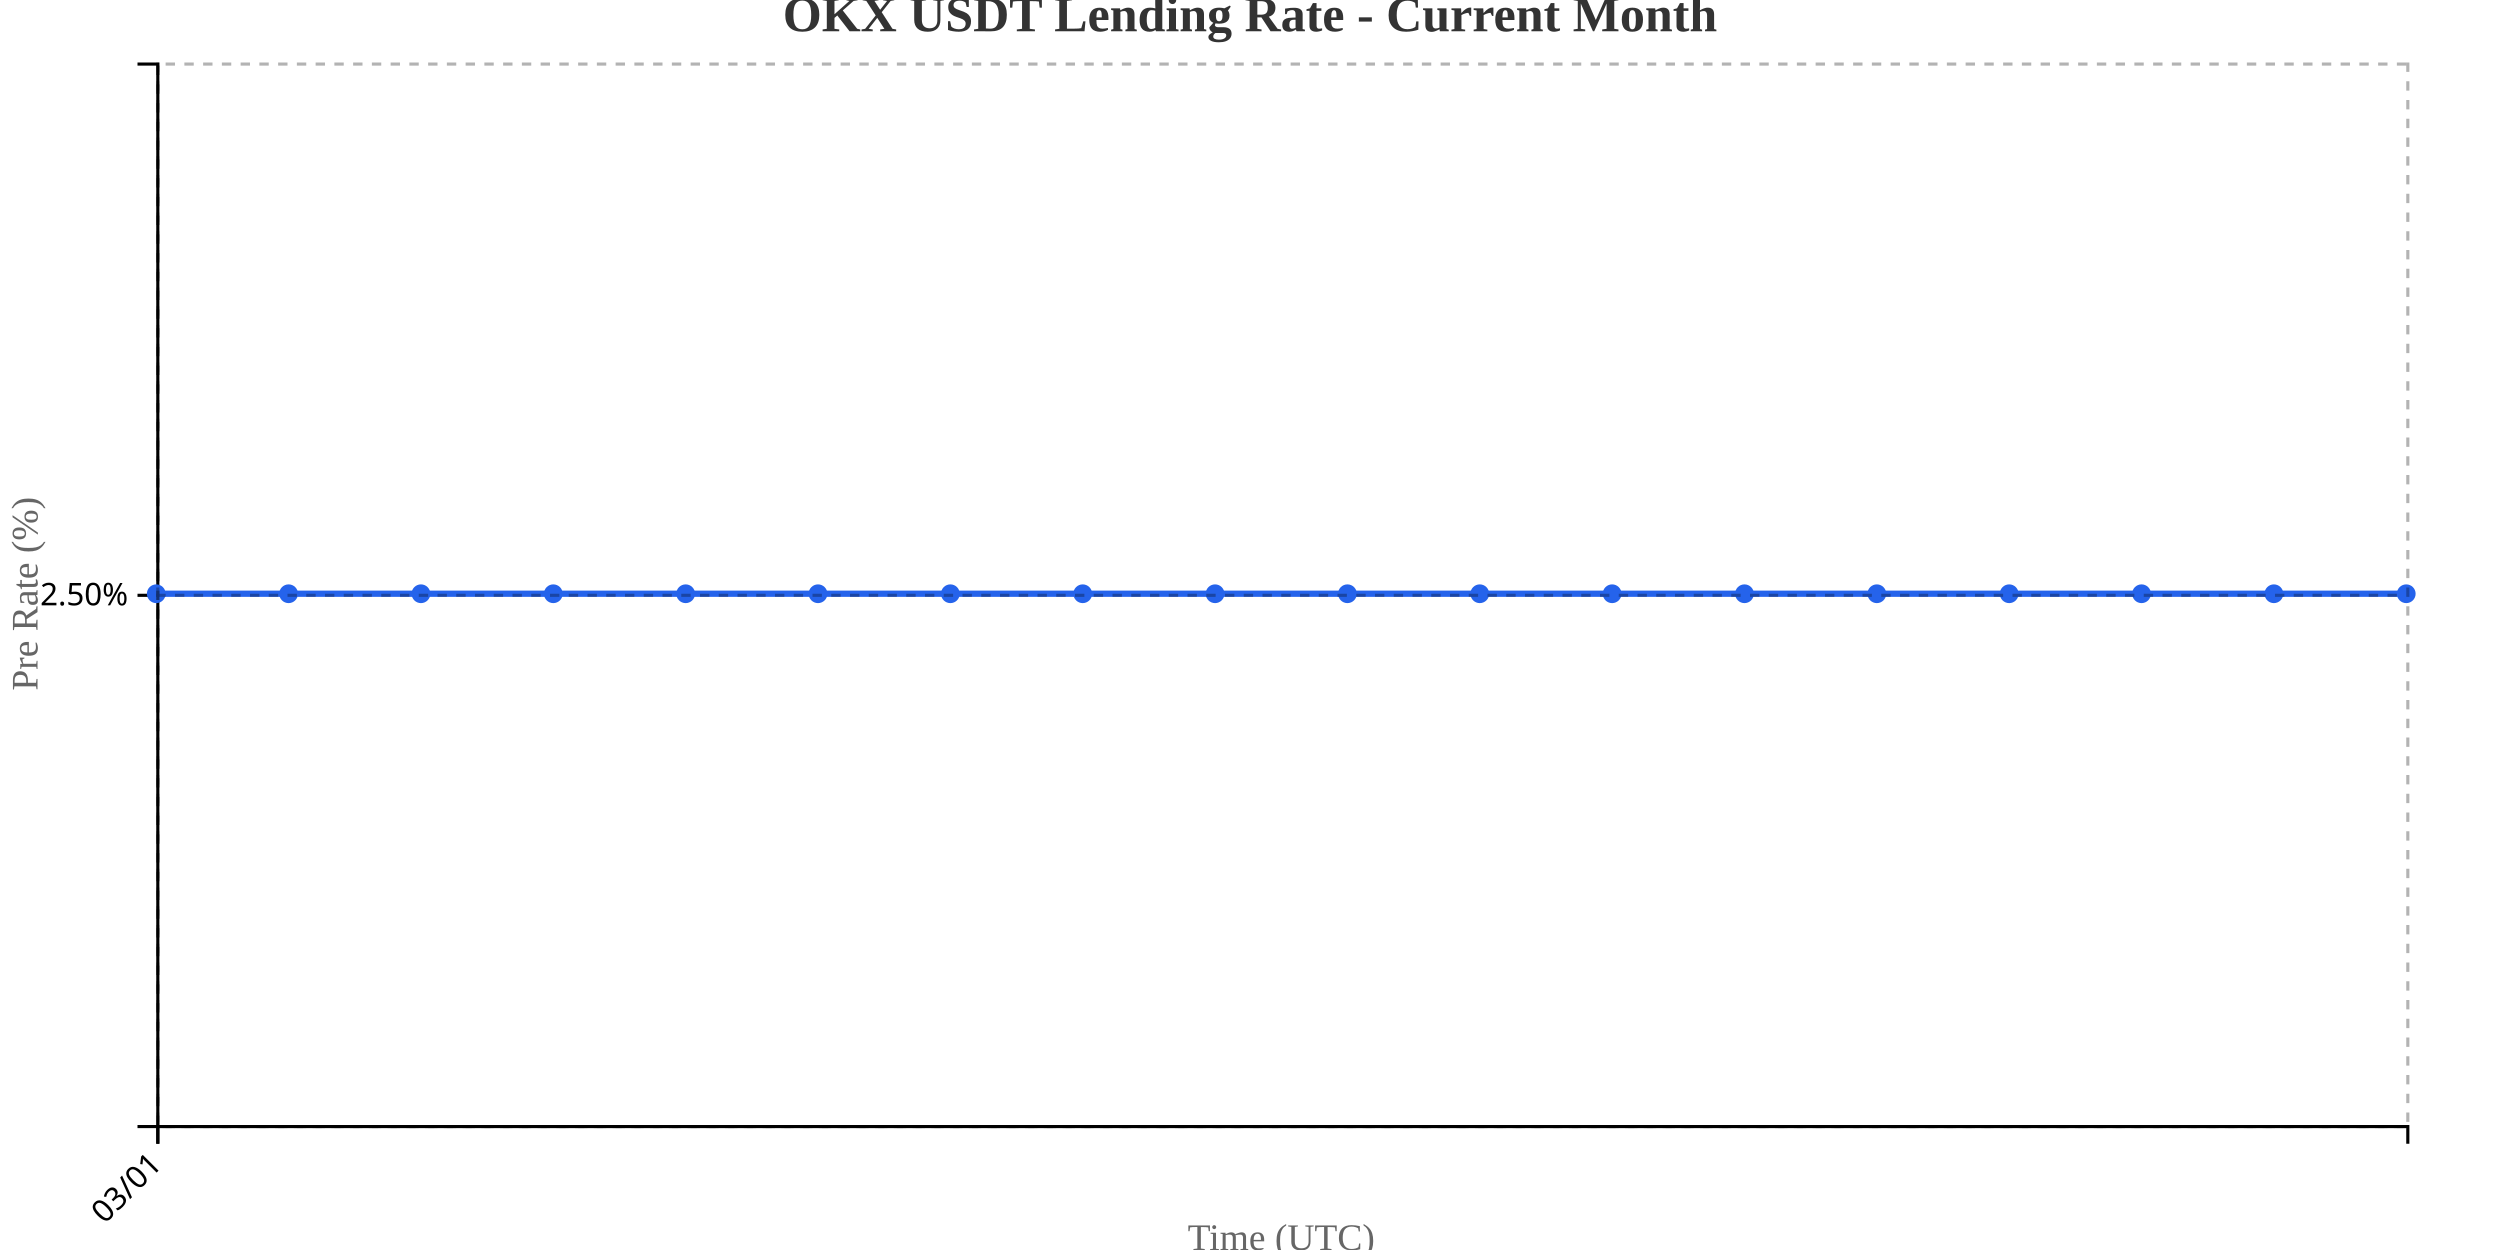
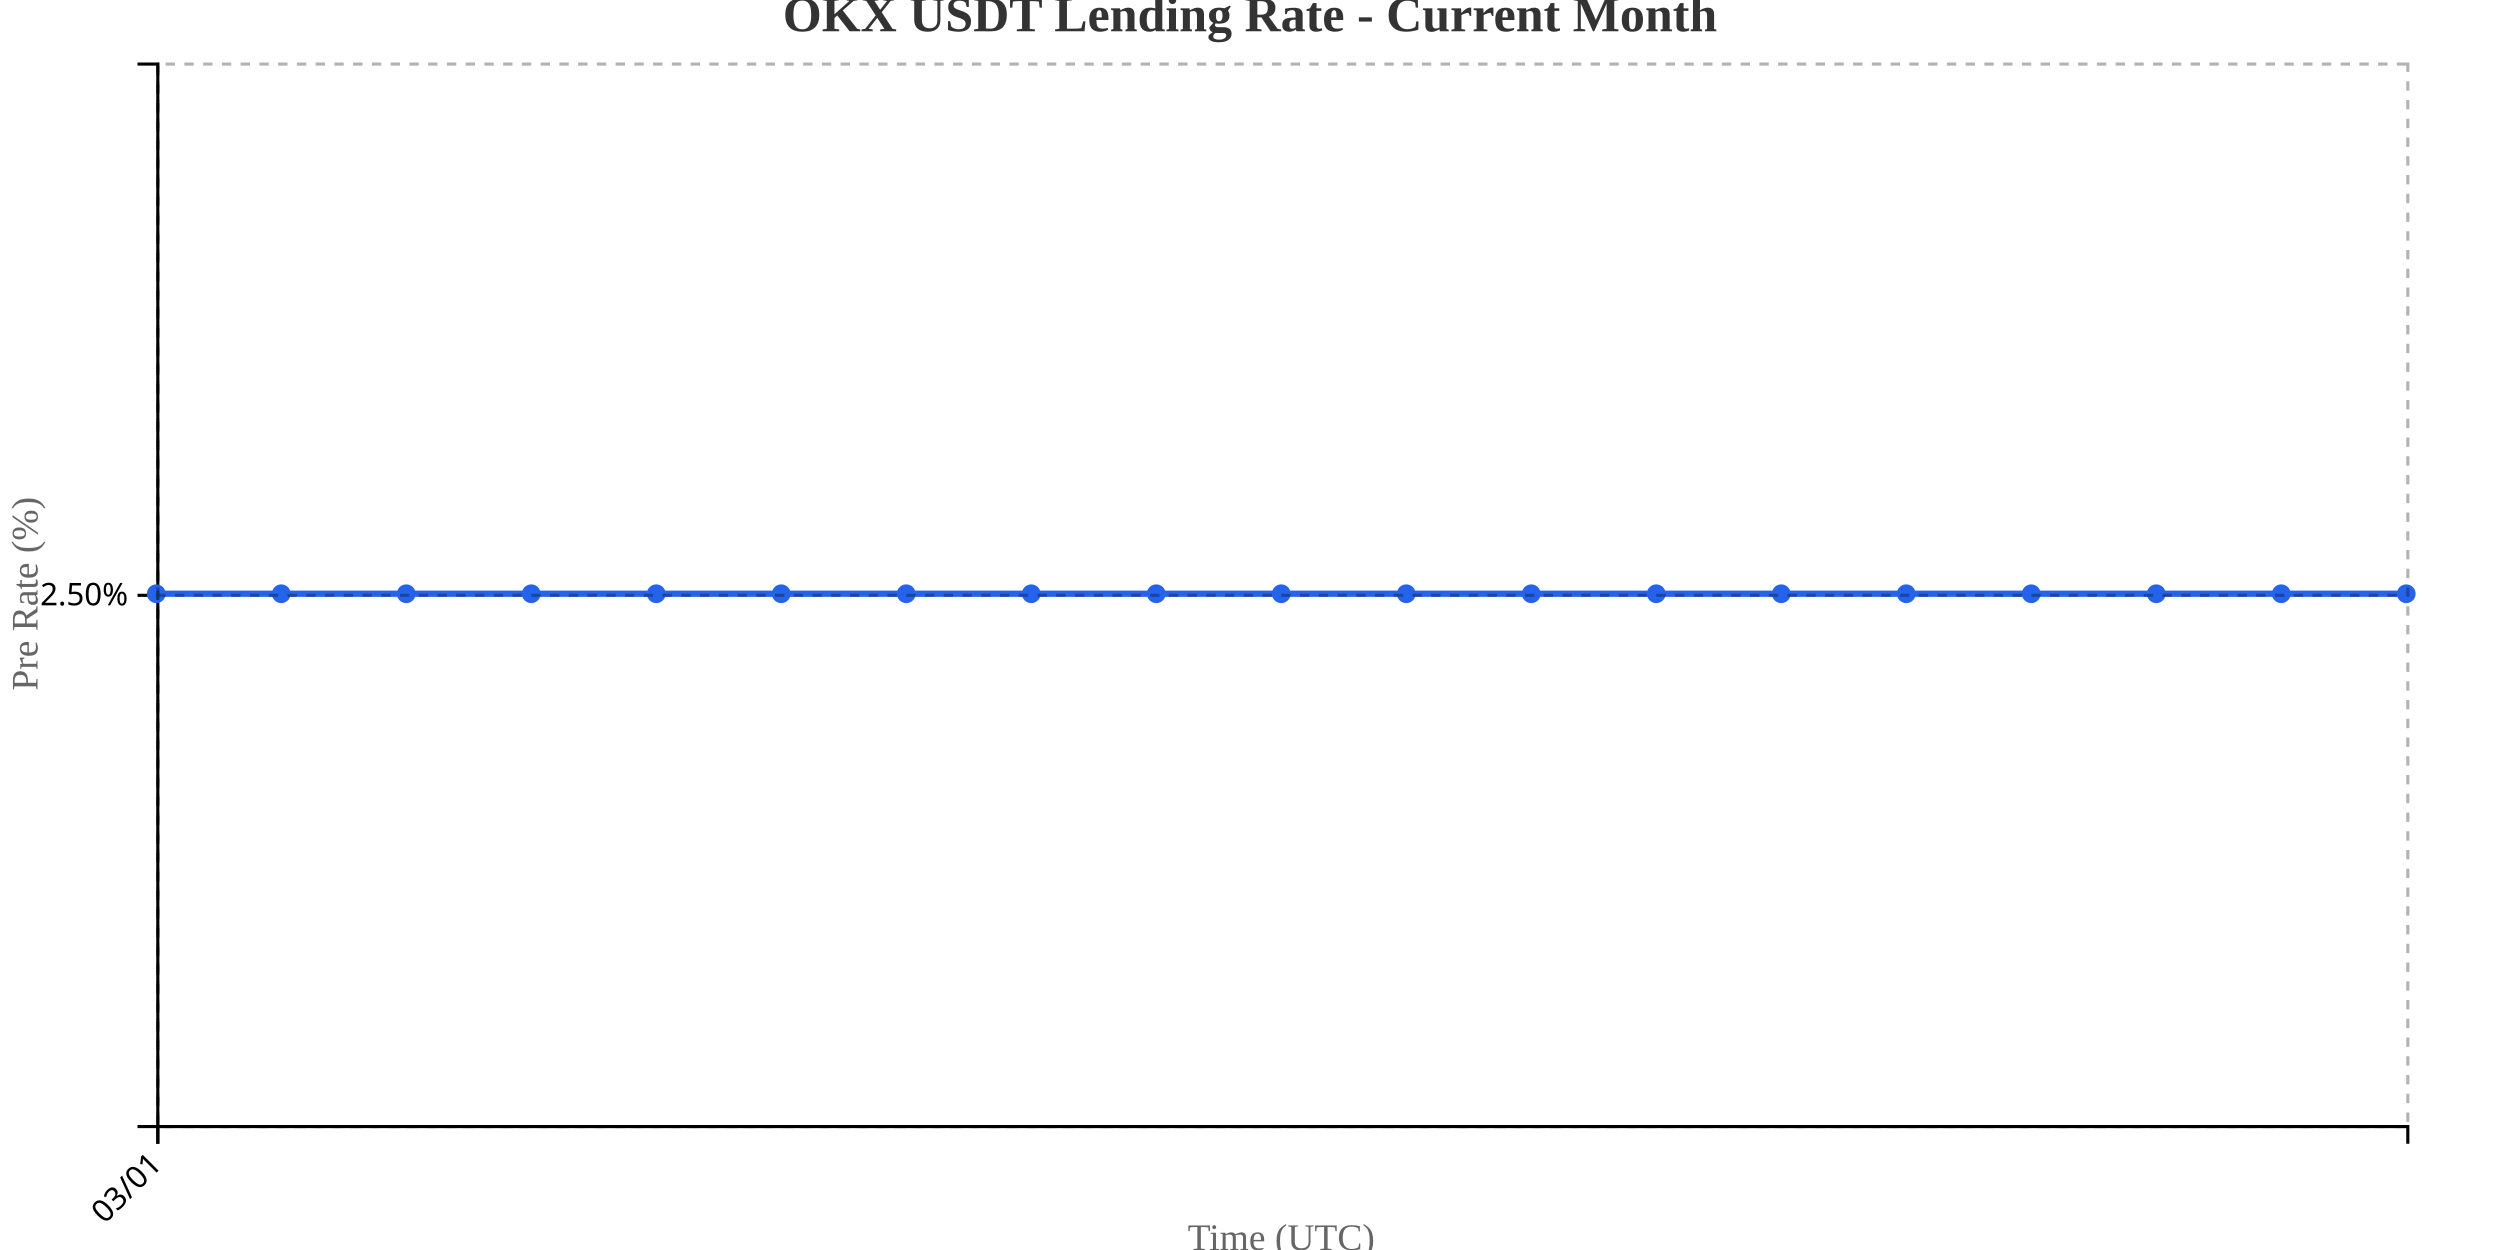
<svg xmlns="http://www.w3.org/2000/svg" width="800" height="400">
  <g transform="translate(50,20)">
    <g transform="translate(0,340)" fill="none" font-size="10" font-family="sans-serif" text-anchor="middle">
      <path class="domain" stroke="currentColor" d="M0.5,6V0.5H720.5V6" />
      <g class="tick" opacity="1" transform="translate(0.5,0)">
        <line stroke="currentColor" y2="6" />
        <text fill="currentColor" y="9" dy=".15em" style="text-anchor: end;" dx="-.8em" transform="rotate(-45)">03/01</text>
      </g>
    </g>
    <g fill="none" font-size="10" font-family="sans-serif" text-anchor="end">
      <path class="domain" stroke="currentColor" d="M-6,340.5H0.5V0.5H-6" />
      <g class="tick" opacity="1" transform="translate(0,170.5)">
        <line stroke="currentColor" x2="-6" />
        <text fill="currentColor" x="-9" dy="0.32em">2.50%</text>
      </g>
    </g>
    <text transform="rotate(-90)" y="-50" x="-170" dy="1em" style="text-anchor: middle; font-size: 12px; fill: #666;">Pre Rate (%)</text>
    <text transform="translate(360, 380)" style="text-anchor: middle; font-size: 12px; fill: #666;">Time (UTC)</text>
-     <path fill="none" stroke="#2563eb" stroke-width="2" d="M0,170C14.118,170,28.235,170,42.353,170C56.471,170,70.588,170,84.706,170C98.824,170,112.941,170,127.059,170C141.176,170,155.294,170,169.412,170C183.529,170,197.647,170,211.765,170C225.882,170,240,170,254.118,170C268.235,170,282.353,170,296.471,170C310.588,170,324.706,170,338.824,170C352.941,170,367.059,170,381.176,170C395.294,170,409.412,170,423.529,170C437.647,170,451.765,170,465.882,170C480,170,494.118,170,508.235,170C522.353,170,536.471,170,550.588,170C564.706,170,578.824,170,592.941,170C607.059,170,621.176,170,635.294,170C649.412,170,663.529,170,677.647,170C691.765,170,705.882,170,720,170" />
+     <path fill="none" stroke="#2563eb" stroke-width="2" d="M0,170C13.333,170,26.667,170,40,170C53.333,170,66.667,170,80,170C93.333,170,106.667,170,120,170C133.333,170,146.667,170,160,170C173.333,170,186.667,170,200,170C213.333,170,226.667,170,240,170C253.333,170,266.667,170,280,170C293.333,170,306.667,170,320,170C333.333,170,346.667,170,360,170C373.333,170,386.667,170,400,170C413.333,170,426.667,170,440,170C453.333,170,466.667,170,480,170C493.333,170,506.667,170,520,170C533.333,170,546.667,170,560,170C573.333,170,586.667,170,600,170C613.333,170,626.667,170,640,170C653.333,170,666.667,170,680,170C693.333,170,706.667,170,720,170" />
    <circle class="dot" cx="0" cy="170" r="3" fill="#2563eb" />
-     <circle class="dot" cx="42.353" cy="170" r="3" fill="#2563eb" />
-     <circle class="dot" cx="84.706" cy="170" r="3" fill="#2563eb" />
-     <circle class="dot" cx="127.059" cy="170" r="3" fill="#2563eb" />
-     <circle class="dot" cx="169.412" cy="170" r="3" fill="#2563eb" />
-     <circle class="dot" cx="211.765" cy="170" r="3" fill="#2563eb" />
-     <circle class="dot" cx="254.118" cy="170" r="3" fill="#2563eb" />
-     <circle class="dot" cx="296.471" cy="170" r="3" fill="#2563eb" />
-     <circle class="dot" cx="338.824" cy="170" r="3" fill="#2563eb" />
-     <circle class="dot" cx="381.176" cy="170" r="3" fill="#2563eb" />
-     <circle class="dot" cx="423.529" cy="170" r="3" fill="#2563eb" />
-     <circle class="dot" cx="465.882" cy="170" r="3" fill="#2563eb" />
-     <circle class="dot" cx="508.235" cy="170" r="3" fill="#2563eb" />
-     <circle class="dot" cx="550.588" cy="170" r="3" fill="#2563eb" />
-     <circle class="dot" cx="592.941" cy="170" r="3" fill="#2563eb" />
-     <circle class="dot" cx="635.294" cy="170" r="3" fill="#2563eb" />
-     <circle class="dot" cx="677.647" cy="170" r="3" fill="#2563eb" />
+     <circle class="dot" cx="40" cy="170" r="3" fill="#2563eb" />
+     <circle class="dot" cx="80" cy="170" r="3" fill="#2563eb" />
+     <circle class="dot" cx="120" cy="170" r="3" fill="#2563eb" />
+     <circle class="dot" cx="160" cy="170" r="3" fill="#2563eb" />
+     <circle class="dot" cx="200" cy="170" r="3" fill="#2563eb" />
+     <circle class="dot" cx="240" cy="170" r="3" fill="#2563eb" />
+     <circle class="dot" cx="280" cy="170" r="3" fill="#2563eb" />
+     <circle class="dot" cx="320" cy="170" r="3" fill="#2563eb" />
+     <circle class="dot" cx="360" cy="170" r="3" fill="#2563eb" />
+     <circle class="dot" cx="400" cy="170" r="3" fill="#2563eb" />
+     <circle class="dot" cx="440" cy="170" r="3" fill="#2563eb" />
+     <circle class="dot" cx="480" cy="170" r="3" fill="#2563eb" />
+     <circle class="dot" cx="520" cy="170" r="3" fill="#2563eb" />
+     <circle class="dot" cx="560" cy="170" r="3" fill="#2563eb" />
+     <circle class="dot" cx="600" cy="170" r="3" fill="#2563eb" />
+     <circle class="dot" cx="640" cy="170" r="3" fill="#2563eb" />
+     <circle class="dot" cx="680" cy="170" r="3" fill="#2563eb" />
    <circle class="dot" cx="720" cy="170" r="3" fill="#2563eb" />
    <g class="grid" transform="translate(0,340)" fill="none" font-size="10" font-family="sans-serif" text-anchor="middle" style="stroke-dasharray: 3,3; opacity: 0.3;">
      <path class="domain" stroke="currentColor" d="M0.5,-340V0.5H720.5V-340" />
      <g class="tick" opacity="1" transform="translate(0.5,0)">
        <line stroke="currentColor" y2="-340" />
        <text fill="currentColor" y="3" dy="0.71em" />
      </g>
    </g>
    <g class="grid" fill="none" font-size="10" font-family="sans-serif" text-anchor="end" style="stroke-dasharray: 3,3; opacity: 0.3;">
      <path class="domain" stroke="currentColor" d="M720,340.5H0.5V0.5H720" />
      <g class="tick" opacity="1" transform="translate(0,170.5)">
        <line stroke="currentColor" x2="720" />
        <text fill="currentColor" x="-3" dy="0.32em" />
      </g>
    </g>
  </g>
  <text x="400" y="10" text-anchor="middle" style="font-size: 16px; font-weight: bold; fill: #333;">OKX USDT Lending Rate - Current Month</text>
</svg>
